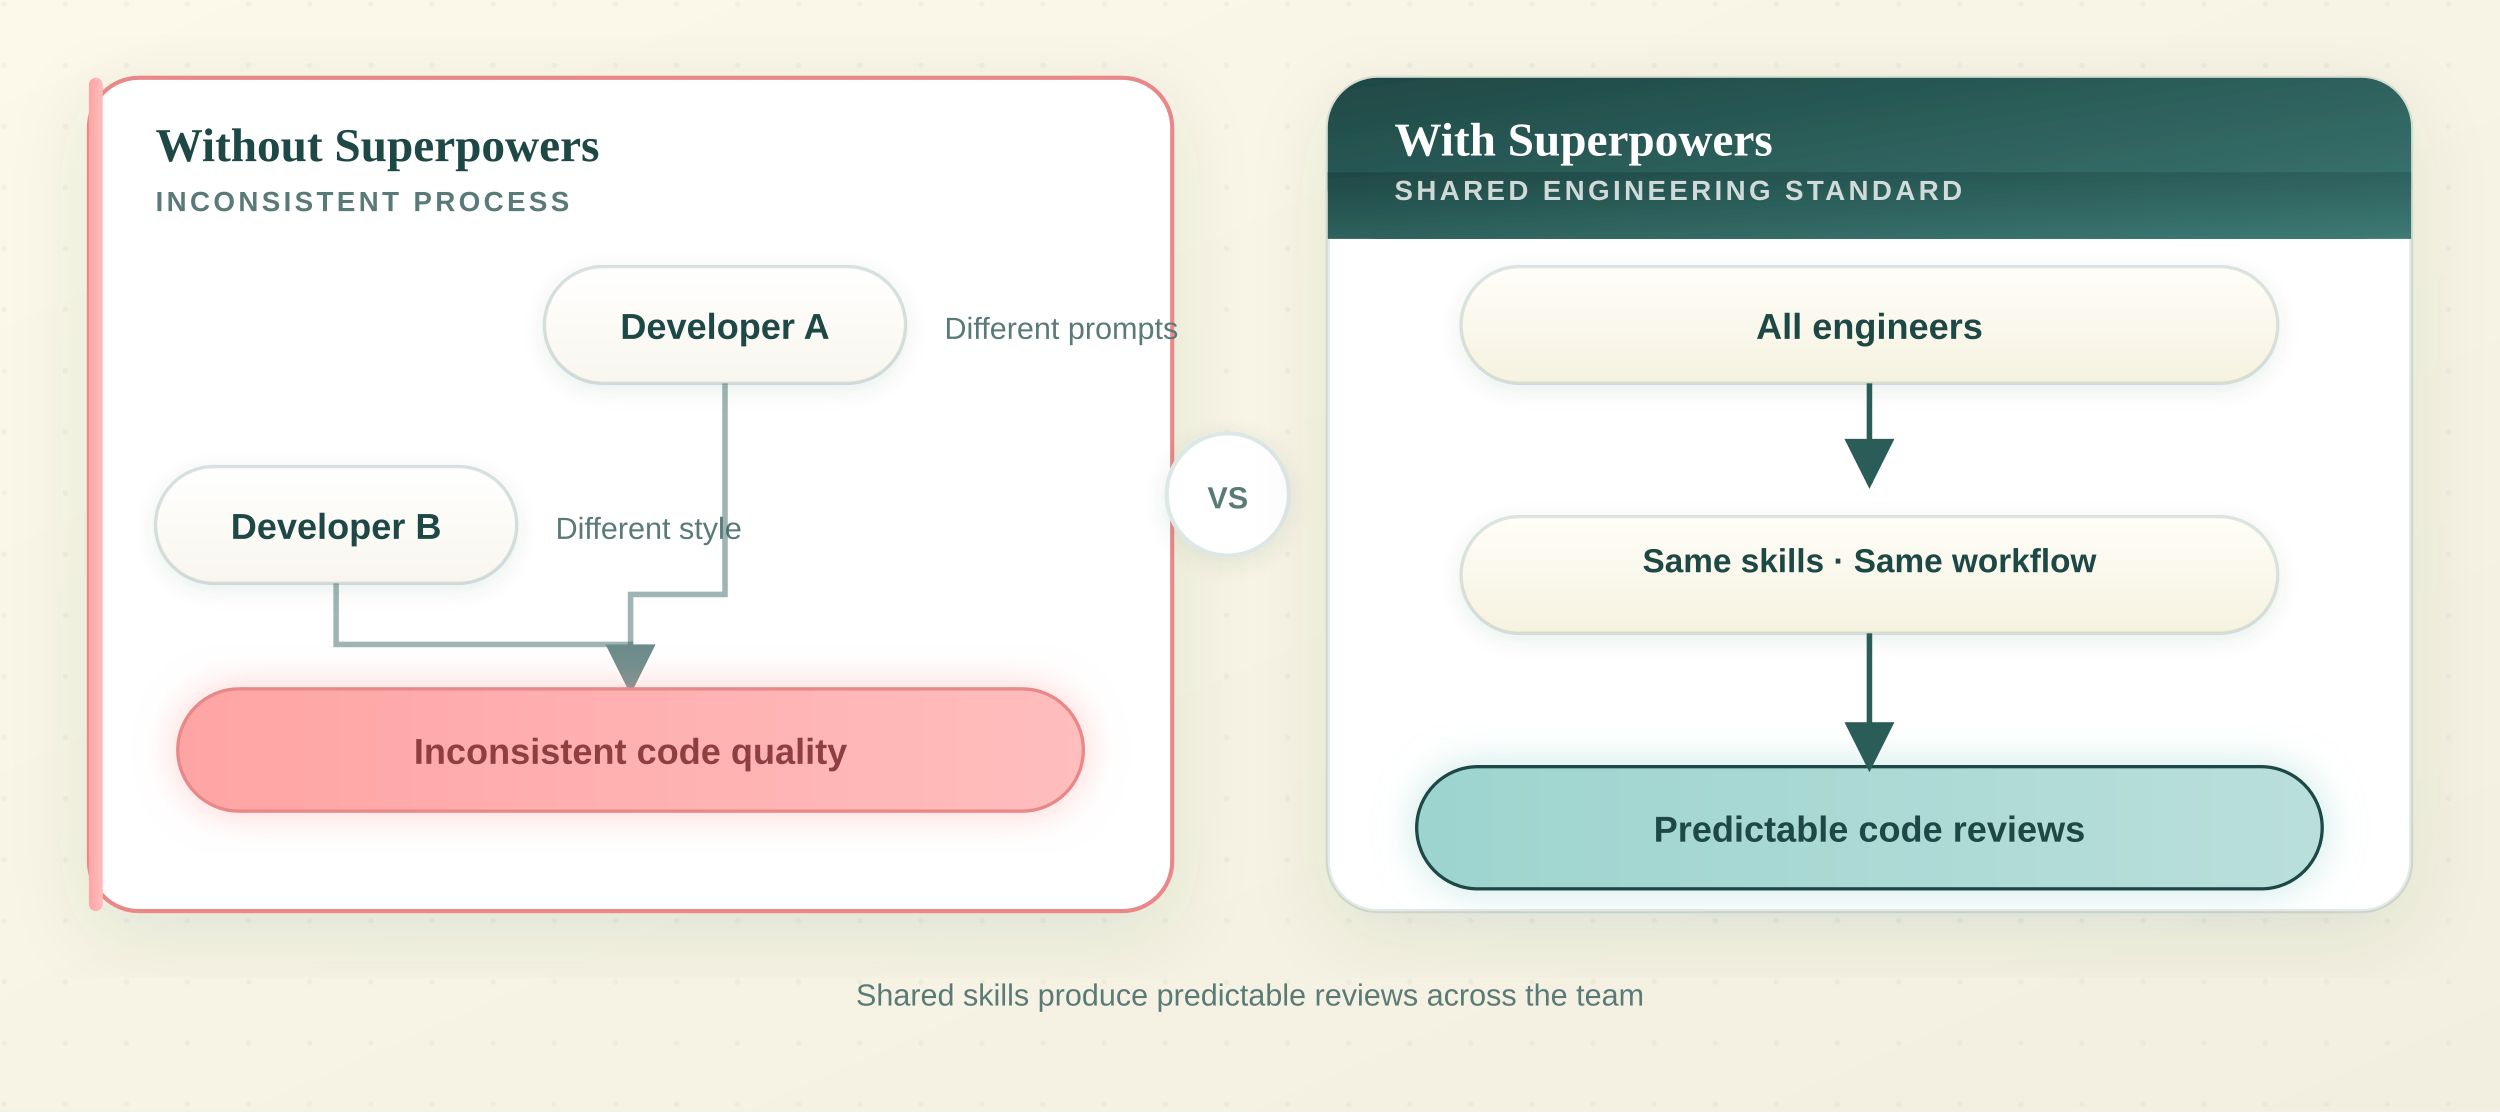
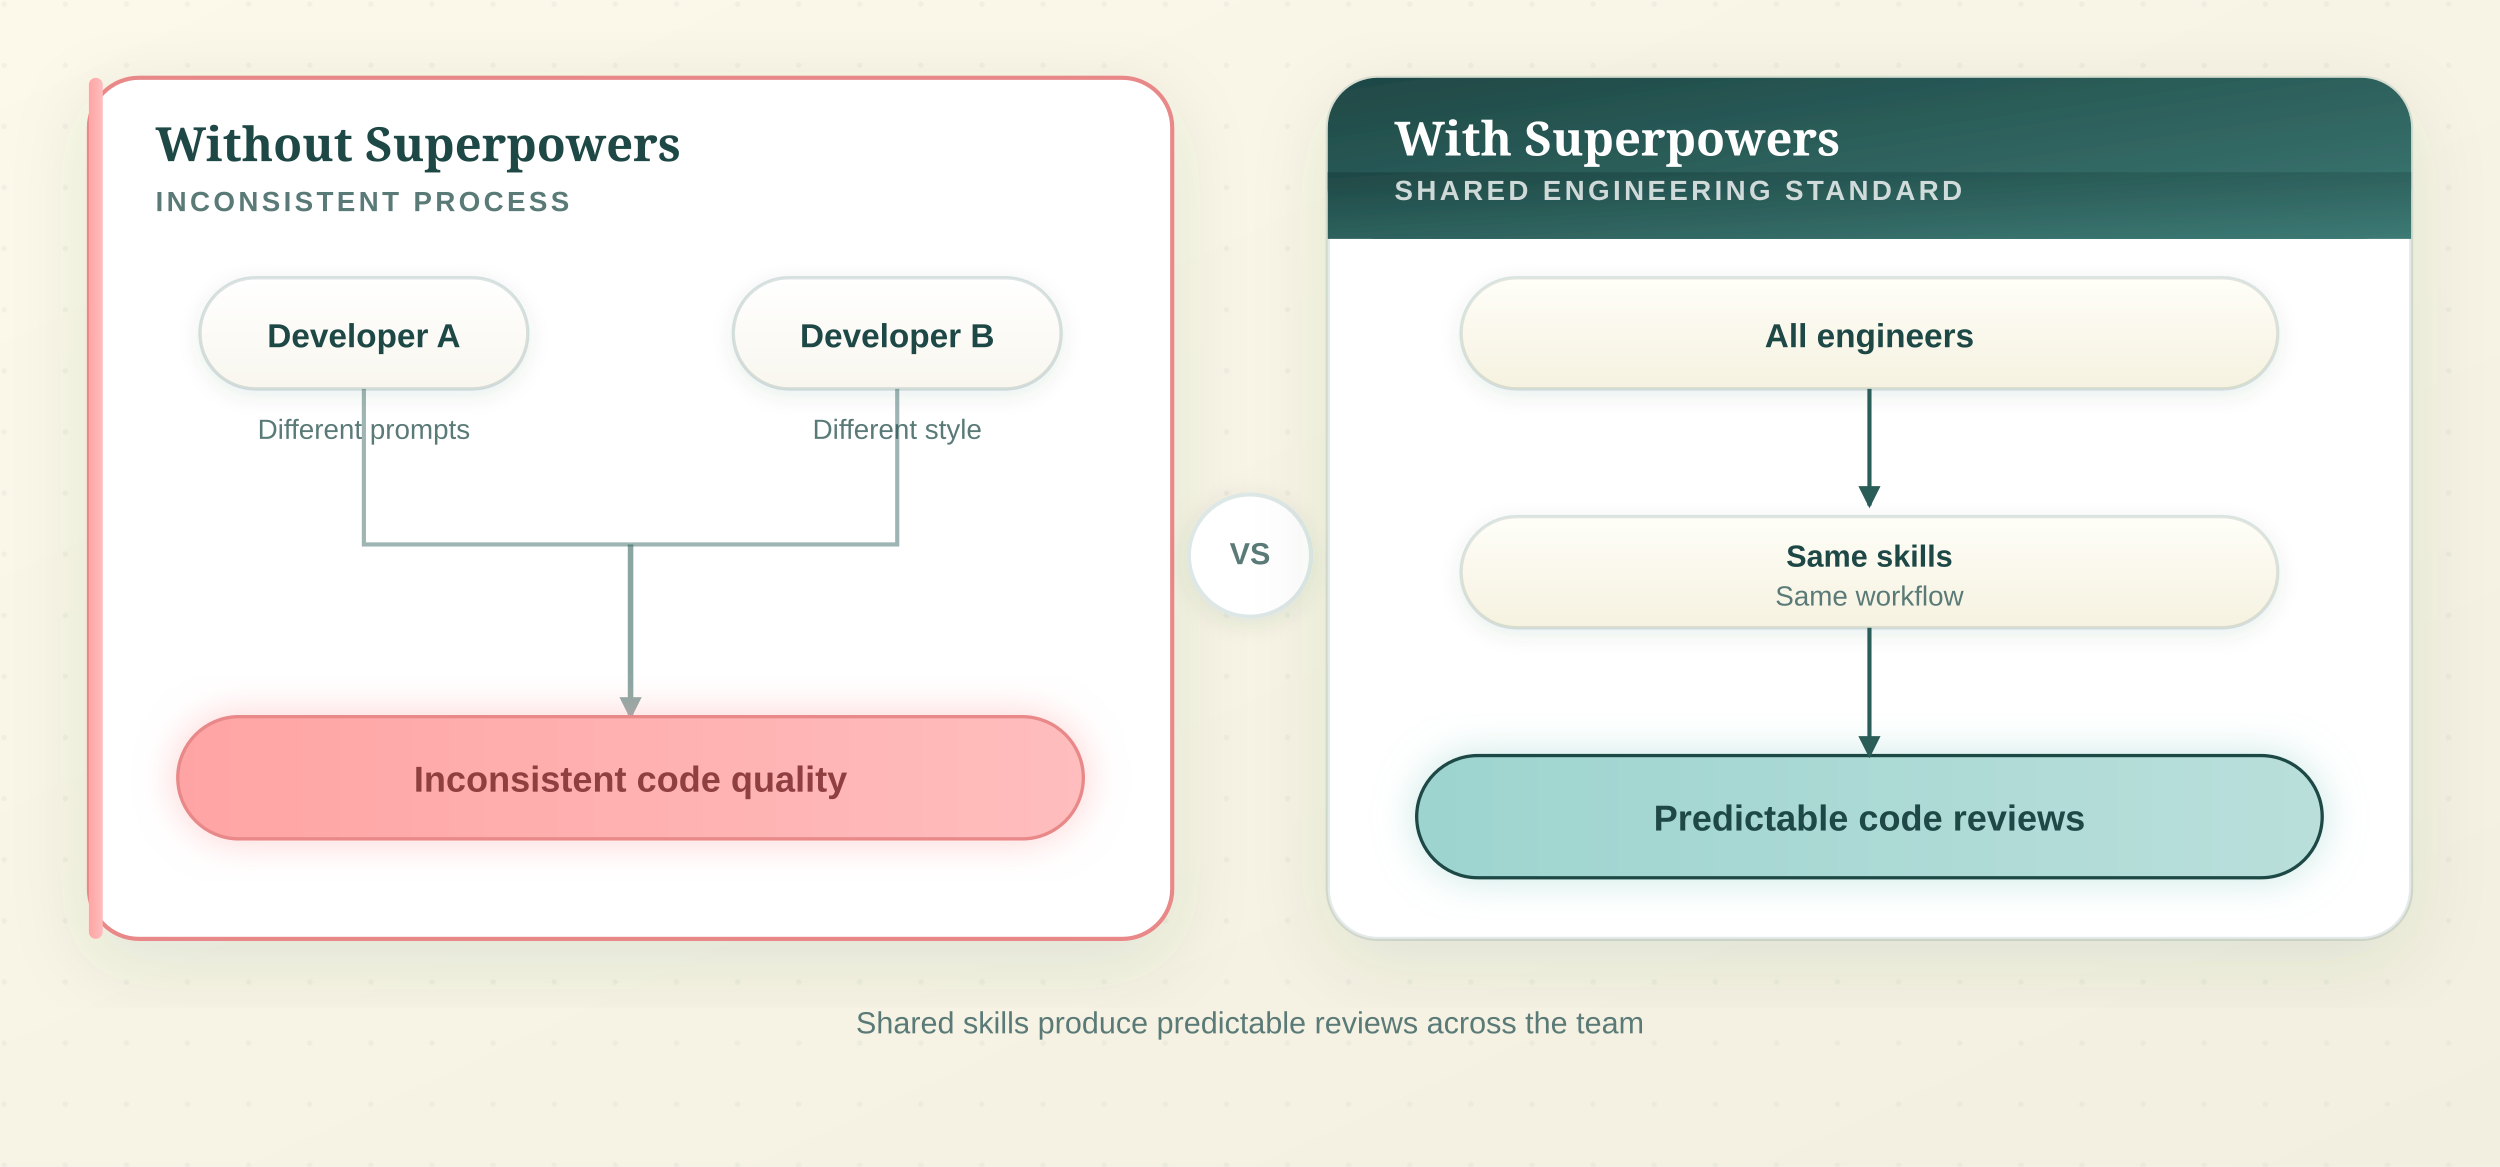
- <svg xmlns="http://www.w3.org/2000/svg" viewBox="0 0 900 400" role="img" aria-labelledby="t1 t2">
+ <svg xmlns="http://www.w3.org/2000/svg" viewBox="0 0 900 420" role="img" aria-labelledby="t1 t2">
  <defs>
    <linearGradient id="bgGrad" x1="0%" y1="0%" x2="100%" y2="100%">
      <stop offset="0%" stop-color="#fcf9ea" />
      <stop offset="100%" stop-color="#f3efe0" />
    </linearGradient>
    <linearGradient id="tealGrad" x1="0%" y1="0%" x2="100%" y2="100%">
      <stop offset="0%" stop-color="#1e4845" />
      <stop offset="100%" stop-color="#3d7a75" />
    </linearGradient>
    <linearGradient id="coralGrad" x1="0%" y1="0%" x2="100%" y2="0%">
      <stop offset="0%" stop-color="#ffa4a4" />
      <stop offset="100%" stop-color="#ffbdbd" />
    </linearGradient>
    <linearGradient id="mintGrad" x1="0%" y1="0%" x2="100%" y2="0%">
      <stop offset="0%" stop-color="#9dd4cf" />
      <stop offset="100%" stop-color="#badfdb" />
    </linearGradient>
    <linearGradient id="pillGrad" x1="0%" y1="0%" x2="0%" y2="100%">
      <stop offset="0%" stop-color="#ffffff" />
      <stop offset="100%" stop-color="#f8f6ee" />
    </linearGradient>
    <linearGradient id="creamGrad" x1="0%" y1="0%" x2="0%" y2="100%">
      <stop offset="0%" stop-color="#fffef8" />
      <stop offset="100%" stop-color="#f5f2e0" />
    </linearGradient>
    <filter id="cardShadow" x="-8%" y="-8%" width="116%" height="116%">
      <feDropShadow dx="0" dy="8" stdDeviation="14" flood-color="#1e4845" flood-opacity="0.1" />
    </filter>
    <filter id="pillShadow" x="-25%" y="-25%" width="150%" height="150%">
      <feDropShadow dx="0" dy="2" stdDeviation="4" flood-color="#1e4845" flood-opacity="0.1" />
    </filter>
    <filter id="glowCoral" x="-35%" y="-35%" width="170%" height="170%">
      <feDropShadow dx="0" dy="0" stdDeviation="7" flood-color="#ffa4a4" flood-opacity="0.5" />
    </filter>
    <filter id="glowMint" x="-35%" y="-35%" width="170%" height="170%">
      <feDropShadow dx="0" dy="0" stdDeviation="7" flood-color="#9dd4cf" flood-opacity="0.55" />
    </filter>
-     <marker id="arrow" markerWidth="9" markerHeight="9" refX="8" refY="4.5" orient="auto">
-       <path d="M0,0 L9,4.5 L0,9 Z" fill="#2a5c58" />
+     <marker id="arrow" markerUnits="userSpaceOnUse" markerWidth="8" markerHeight="8" refX="7" refY="4" orient="auto">
+       <path d="M0 0 L8 4 L0 8 Z" fill="#2a5c58" />
    </marker>
    <pattern id="dots" width="22" height="22" patternUnits="userSpaceOnUse">
      <circle cx="1.5" cy="1.5" r="1" fill="#1e4845" opacity="0.045" />
    </pattern>
  </defs>
-   <rect width="900" height="400" fill="url(#bgGrad)" />
-   <rect width="900" height="400" fill="url(#dots)" />
+   <rect width="900" height="420" fill="url(#bgGrad)" />
+   <rect width="900" height="420" fill="url(#dots)" />
  <g filter="url(#cardShadow)">
-     <rect x="32" y="28" width="390" height="300" rx="18" fill="#fff" stroke="#e88888" stroke-width="1.5" />
-     <rect x="32" y="28" width="5" height="300" rx="2.5" fill="url(#coralGrad)" />
+     <rect x="32" y="28" width="390" height="310" rx="18" fill="#fff" stroke="#e88888" stroke-width="1.5" />
+     <rect x="32" y="28" width="5" height="310" rx="2.5" fill="url(#coralGrad)" />
  </g>
-   <text x="56" y="58" font-family="Georgia, 'Times New Roman', serif" font-size="17" font-weight="700" fill="#1e4845">Without Superpowers</text>
+   <text x="56" y="58" font-family="Georgia, serif" font-size="17" font-weight="700" fill="#1e4845">Without Superpowers</text>
  <text x="56" y="76" font-family="Arial, sans-serif" font-size="10" font-weight="600" letter-spacing="0.12em" fill="#5a7a77">INCONSISTENT PROCESS</text>
  <g filter="url(#pillShadow)">
-     <rect x="196" y="96" width="130" height="42" rx="21" fill="url(#pillGrad)" stroke="rgba(30,72,69,0.16)" stroke-width="1.2" />
-     <rect x="56" y="168" width="130" height="42" rx="21" fill="url(#pillGrad)" stroke="rgba(30,72,69,0.16)" stroke-width="1.2" />
+     <rect x="72" y="100" width="118" height="40" rx="20" fill="url(#pillGrad)" stroke="rgba(30,72,69,0.16)" stroke-width="1.2" />
+     <rect x="264" y="100" width="118" height="40" rx="20" fill="url(#pillGrad)" stroke="rgba(30,72,69,0.16)" stroke-width="1.2" />
  </g>
-   <text x="261" y="122" text-anchor="middle" font-family="Arial, sans-serif" font-size="13" font-weight="700" fill="#1e4845">Developer A</text>
-   <text x="340" y="122" font-family="Arial, sans-serif" font-size="11" fill="#5a7a77">Different prompts</text>
-   <text x="121" y="194" text-anchor="middle" font-family="Arial, sans-serif" font-size="13" font-weight="700" fill="#1e4845">Developer B</text>
-   <text x="200" y="194" font-family="Arial, sans-serif" font-size="11" fill="#5a7a77">Different style</text>
-   <path d="M261 138 V214 H227 V248" stroke="#2a5c58" stroke-width="2" fill="none" marker-end="url(#arrow)" opacity="0.45" />
-   <path d="M121 210 V232 H227 V248" stroke="#2a5c58" stroke-width="2" fill="none" marker-end="url(#arrow)" opacity="0.45" />
+   <text x="131" y="125" text-anchor="middle" font-family="Arial, sans-serif" font-size="12" font-weight="700" fill="#1e4845">Developer A</text>
+   <text x="323" y="125" text-anchor="middle" font-family="Arial, sans-serif" font-size="12" font-weight="700" fill="#1e4845">Developer B</text>
+   <text x="131" y="158" text-anchor="middle" font-family="Arial, sans-serif" font-size="10" fill="#5a7a77">Different prompts</text>
+   <text x="323" y="158" text-anchor="middle" font-family="Arial, sans-serif" font-size="10" fill="#5a7a77">Different style</text>
+   <path d="M131 140 V196 H227" stroke="#2a5c58" stroke-width="1.5" fill="none" opacity="0.45" />
+   <path d="M323 140 V196 H227" stroke="#2a5c58" stroke-width="1.5" fill="none" opacity="0.45" />
+   <path d="M227 196 V258" stroke="#2a5c58" stroke-width="2" fill="none" marker-end="url(#arrow)" opacity="0.55" />
  <g filter="url(#glowCoral)">
-     <rect x="64" y="248" width="326" height="44" rx="22" fill="url(#coralGrad)" stroke="#e88888" stroke-width="1.2" />
+     <rect x="64" y="258" width="326" height="44" rx="22" fill="url(#coralGrad)" stroke="#e88888" stroke-width="1.2" />
  </g>
-   <text x="227" y="275" text-anchor="middle" font-family="Arial, sans-serif" font-size="13" font-weight="700" fill="#8f3f3f">Inconsistent code quality</text>
-   <circle cx="442" cy="178" r="22" fill="#fff" stroke="#dde7e6" stroke-width="1.5" filter="url(#pillShadow)" />
-   <text x="442" y="183" text-anchor="middle" font-family="Arial, sans-serif" font-size="11" font-weight="700" fill="#5a7a77">VS</text>
+   <text x="227" y="285" text-anchor="middle" font-family="Arial, sans-serif" font-size="13" font-weight="700" fill="#8f3f3f">Inconsistent code quality</text>
+   <circle cx="450" cy="200" r="22" fill="#fff" stroke="#dde7e6" stroke-width="1.5" filter="url(#pillShadow)" />
+   <text x="450" y="200" text-anchor="middle" dominant-baseline="middle" font-family="Arial, sans-serif" font-size="11" font-weight="700" fill="#5a7a77">VS</text>
  <g filter="url(#cardShadow)">
-     <rect x="478" y="28" width="390" height="300" rx="18" fill="#fff" stroke="rgba(30,72,69,0.12)" stroke-width="1.5" />
+     <rect x="478" y="28" width="390" height="310" rx="18" fill="#fff" stroke="rgba(30,72,69,0.12)" stroke-width="1.5" />
    <rect x="478" y="28" width="390" height="58" rx="18" fill="url(#tealGrad)" />
    <rect x="478" y="62" width="390" height="24" fill="url(#tealGrad)" />
  </g>
-   <text x="502" y="56" font-family="Georgia, 'Times New Roman', serif" font-size="17" font-weight="700" fill="#fff">With Superpowers</text>
+   <text x="502" y="56" font-family="Georgia, serif" font-size="17" font-weight="700" fill="#fff">With Superpowers</text>
  <text x="502" y="72" font-family="Arial, sans-serif" font-size="10" font-weight="600" letter-spacing="0.12em" fill="rgba(255,255,255,0.78)">SHARED ENGINEERING STANDARD</text>
  <g filter="url(#pillShadow)">
-     <rect x="526" y="96" width="294" height="42" rx="21" fill="url(#creamGrad)" stroke="rgba(30,72,69,0.14)" stroke-width="1.2" />
-     <rect x="526" y="186" width="294" height="42" rx="21" fill="url(#creamGrad)" stroke="rgba(30,72,69,0.14)" stroke-width="1.2" />
+     <rect x="526" y="100" width="294" height="40" rx="20" fill="url(#creamGrad)" stroke="rgba(30,72,69,0.14)" stroke-width="1.2" />
+     <rect x="526" y="186" width="294" height="40" rx="20" fill="url(#creamGrad)" stroke="rgba(30,72,69,0.14)" stroke-width="1.2" />
  </g>
  <g filter="url(#glowMint)">
-     <rect x="510" y="276" width="326" height="44" rx="22" fill="url(#mintGrad)" stroke="#1e4845" stroke-width="1.2" />
+     <rect x="510" y="272" width="326" height="44" rx="22" fill="url(#mintGrad)" stroke="#1e4845" stroke-width="1.2" />
  </g>
-   <text x="673" y="122" text-anchor="middle" font-family="Arial, sans-serif" font-size="13" font-weight="700" fill="#1e4845">All engineers</text>
-   <text x="673" y="206" text-anchor="middle" font-family="Arial, sans-serif" font-size="12" font-weight="700" fill="#1e4845">Same skills · Same workflow</text>
-   <text x="673" y="303" text-anchor="middle" font-family="Arial, sans-serif" font-size="13" font-weight="700" fill="#1e4845">Predictable code reviews</text>
-   <path d="M673 138 V174" stroke="#2a5c58" stroke-width="2" fill="none" marker-end="url(#arrow)" />
-   <path d="M673 228 V276" stroke="#2a5c58" stroke-width="2" fill="none" marker-end="url(#arrow)" />
-   <text x="450" y="362" text-anchor="middle" font-family="Arial, sans-serif" font-size="11" font-weight="500" fill="#5a7a77">Shared skills produce predictable reviews across the team</text>
+   <text x="673" y="125" text-anchor="middle" font-family="Arial, sans-serif" font-size="12" font-weight="700" fill="#1e4845">All engineers</text>
+   <text x="673" y="204" text-anchor="middle" font-family="Arial, sans-serif" font-size="11" font-weight="700" fill="#1e4845">Same skills</text>
+   <text x="673" y="218" text-anchor="middle" font-family="Arial, sans-serif" font-size="10" fill="#5a7a77">Same workflow</text>
+   <text x="673" y="299" text-anchor="middle" font-family="Arial, sans-serif" font-size="13" font-weight="700" fill="#1e4845">Predictable code reviews</text>
+   <path d="M673 140 V182" stroke="#2a5c58" stroke-width="1.5" fill="none" marker-end="url(#arrow)" />
+   <path d="M673 226 V272" stroke="#2a5c58" stroke-width="1.5" fill="none" marker-end="url(#arrow)" />
+   <text x="450" y="372" text-anchor="middle" font-family="Arial, sans-serif" font-size="11" font-weight="500" fill="#5a7a77">Shared skills produce predictable reviews across the team</text>
</svg>
